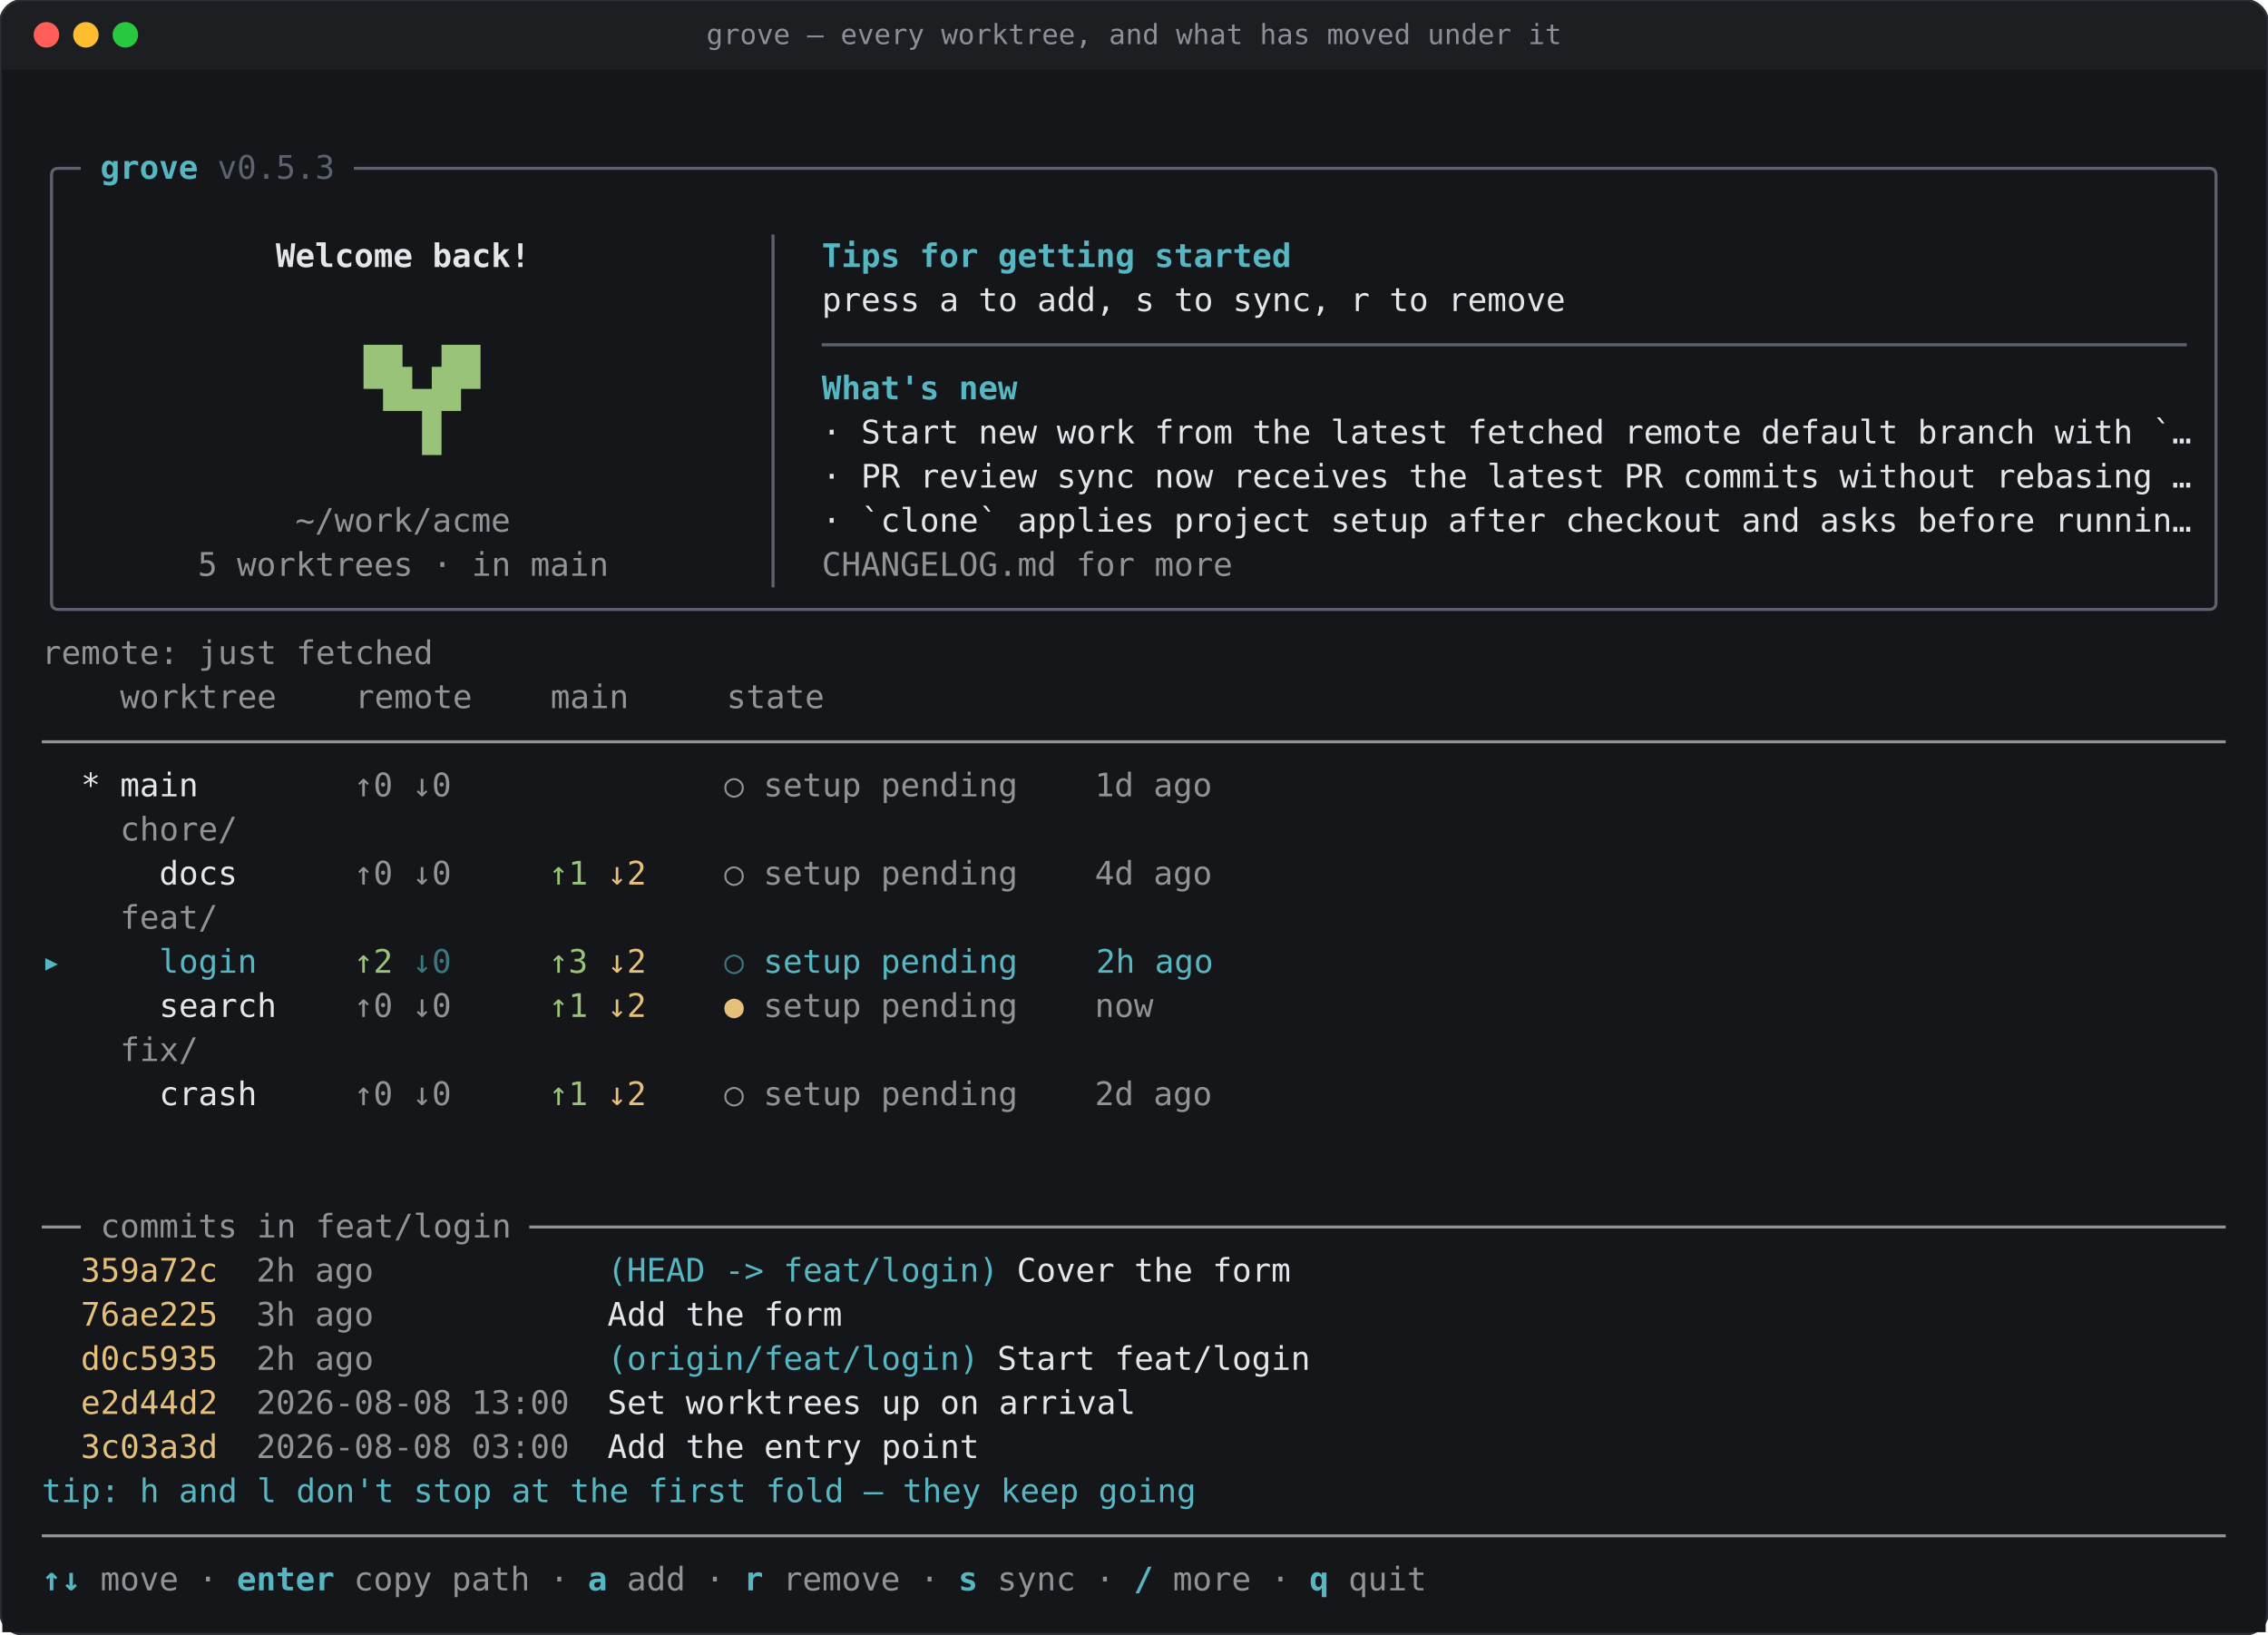
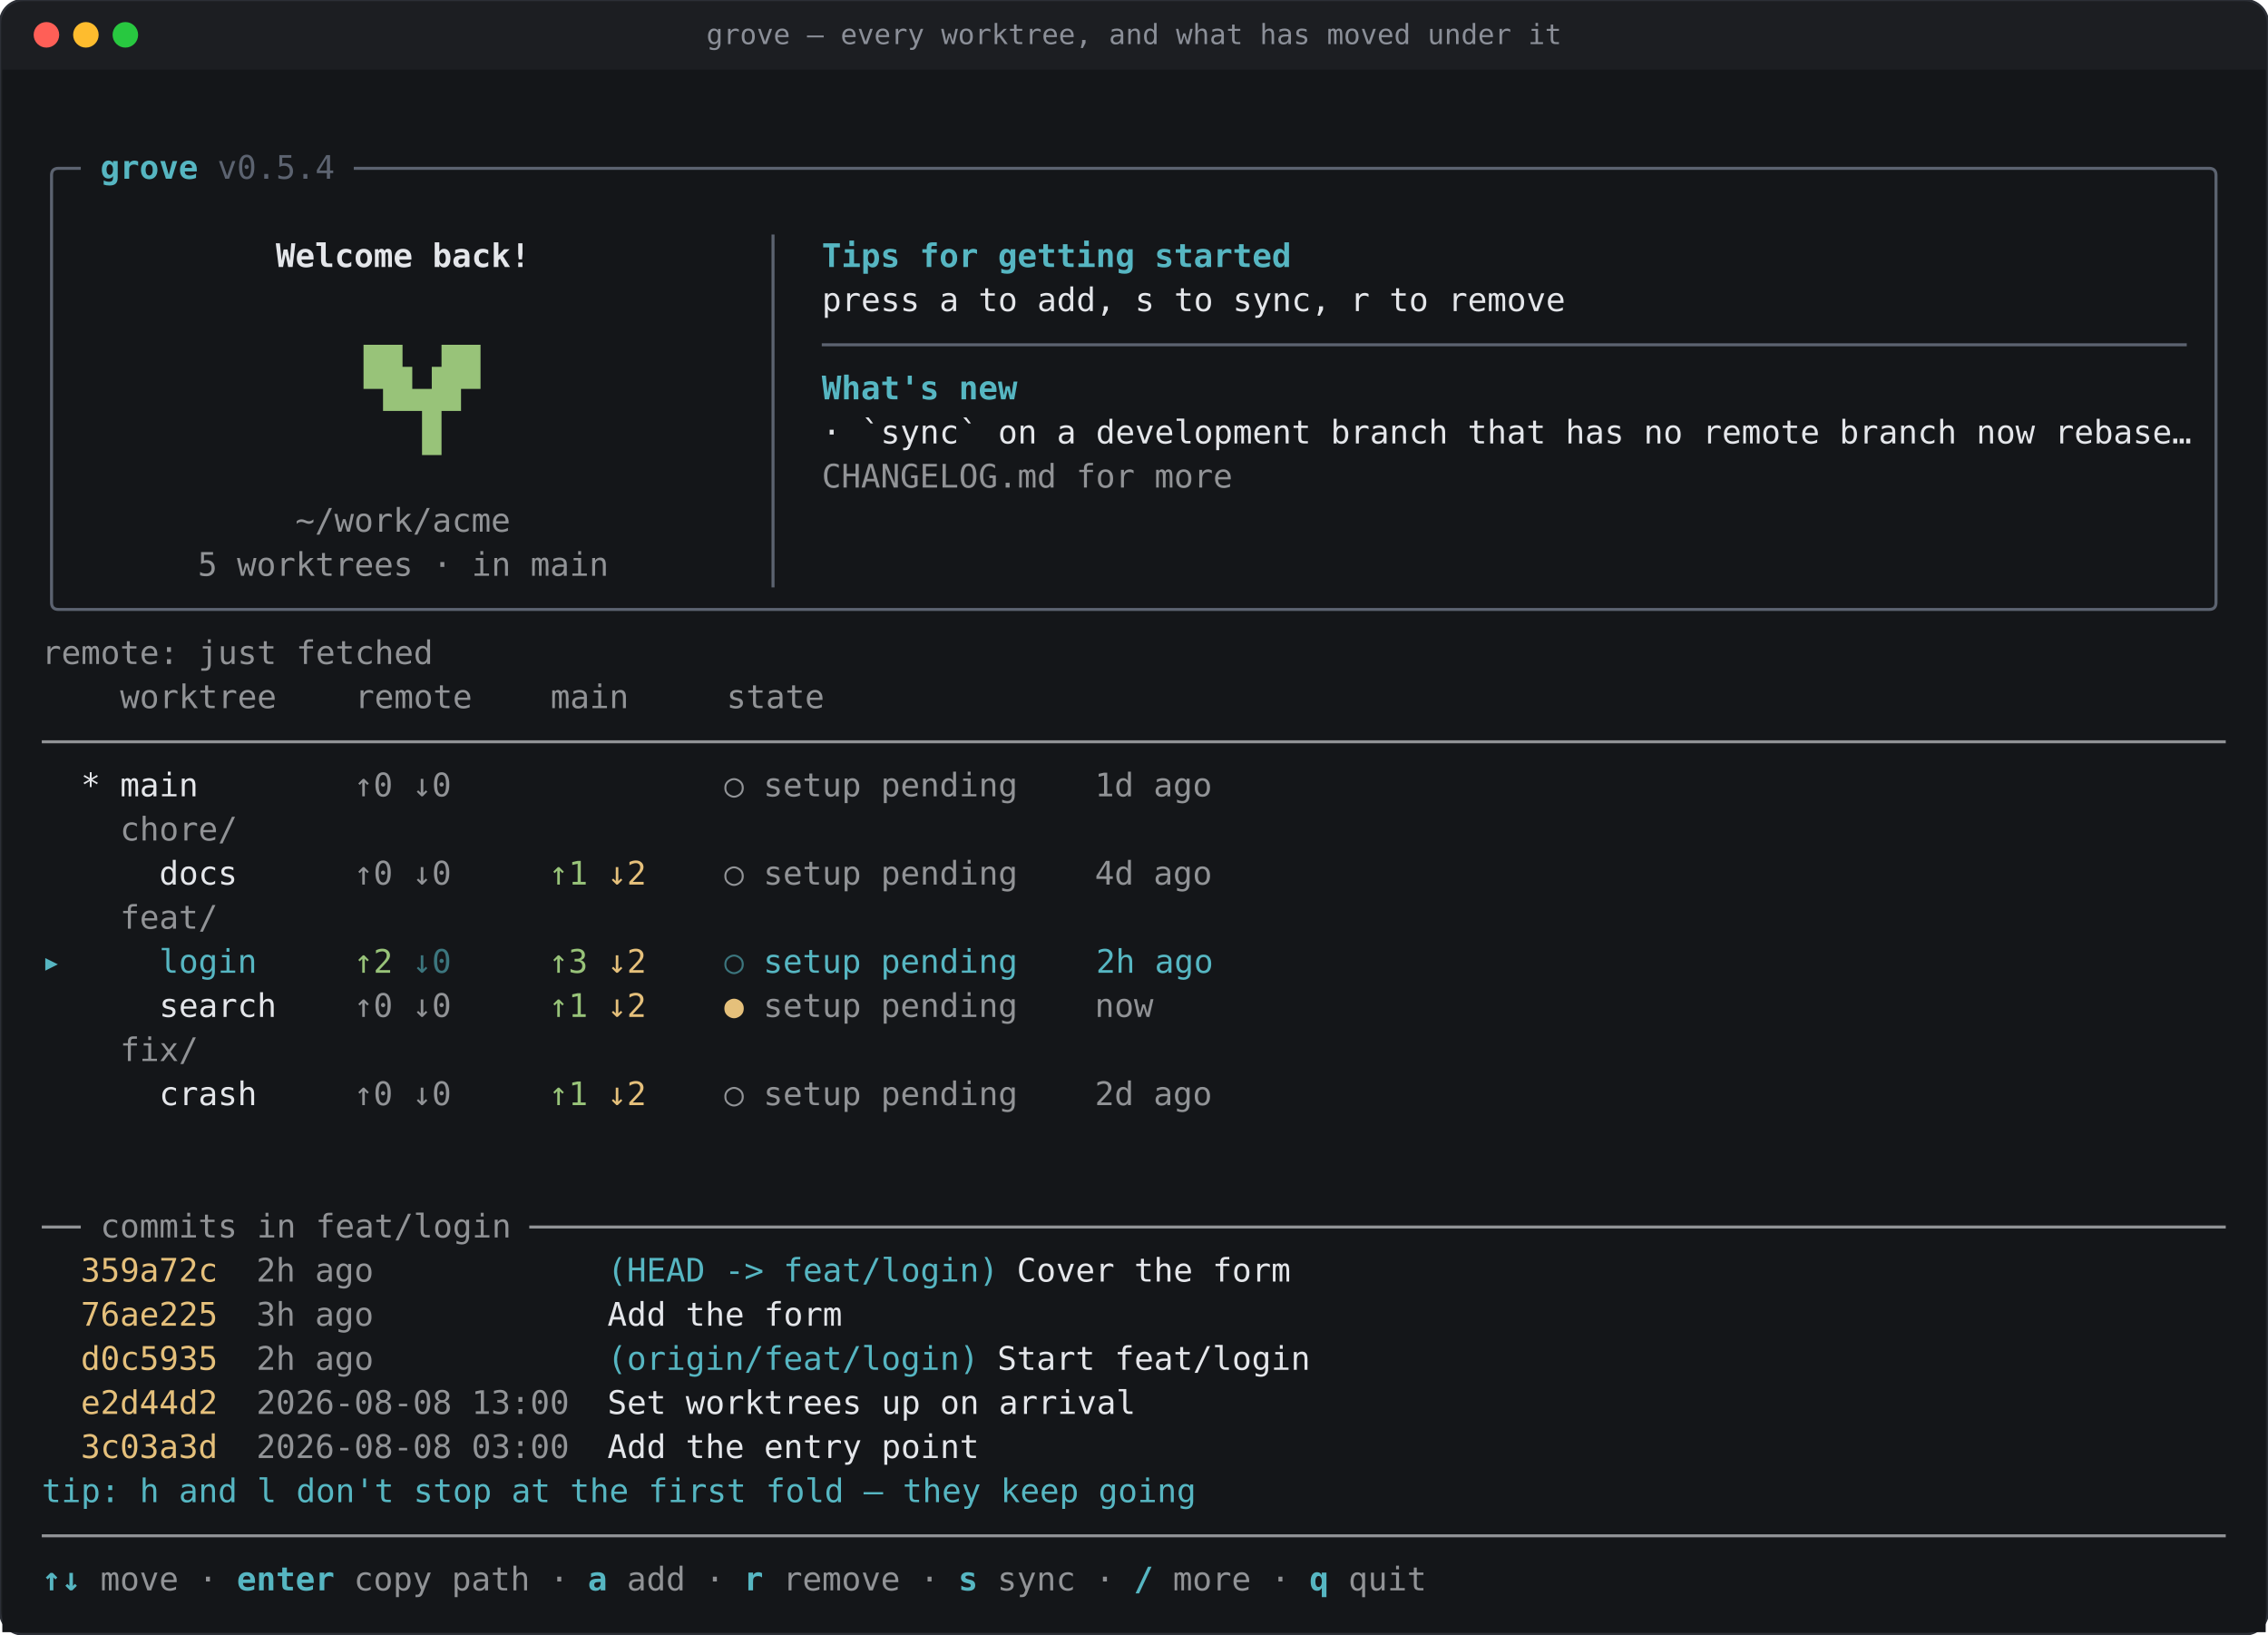
<svg xmlns="http://www.w3.org/2000/svg" width="977" height="704" viewBox="0 0 977 704" font-family="ui-monospace, SFMono-Regular, Menlo, Consolas, 'DejaVu Sans Mono', monospace" font-size="14">
  <rect width="977" height="704" rx="10" fill="#1c1e22" stroke="#2c2f36" />
  <rect x="1" y="30" width="975" height="673" fill="#141619" />
  <circle cx="20" cy="15" r="5.5" fill="#ff5f57" />
  <circle cx="37" cy="15" r="5.5" fill="#febc2e" />
  <circle cx="54" cy="15" r="5.5" fill="#28c840" />
  <text x="488.5" y="19" fill="#8b8f98" font-size="12" text-anchor="middle">grove — every worktree, and what has moved under it</text>
  <path fill="#98c379" opacity="1" d="M156.60 148.50h4.20v9.50h-4.20zM160.80 148.50h8.40v9.50h-8.40zM169.20 148.50h4.20v9.50h-4.20zM190.20 148.50h4.20v9.50h-4.20zM194.40 148.50h8.40v9.50h-8.40zM202.80 148.50h4.20v9.50h-4.20zM156.60 158.00h4.20v9.50h-4.20zM160.80 158.00h4.20v9.50h-4.20zM165.00 158.00h4.20v9.50h-4.20zM165.00 167.50h4.20v9.50h-4.20zM169.20 158.00h8.40v19.00h-8.40zM177.60 167.50h8.40v9.50h-8.40zM186.00 158.00h8.40v19.00h-8.40zM194.40 158.00h4.20v9.50h-4.20zM198.60 158.00h4.20v9.50h-4.20zM194.40 167.50h4.20v9.50h-4.20zM202.80 158.00h4.20v9.50h-4.20zM181.80 177.00h4.20v19.00h-4.20zM186.00 177.00h4.20v19.00h-4.20z" />
  <path fill="none" stroke="#5c6370" stroke-width="1.3" opacity="1" d="M22.20 82.00V75.50Q22.20 72.50 25.20 72.50H26.40M26.40 72.50H34.80M152.40 72.50H950.40M954.60 82.00V75.50Q954.60 72.50 951.60 72.50H950.40M22.20 82.00V101.00M954.60 82.00V101.00M22.20 101.00V120.00M333.00 101.00V120.00M954.60 101.00V120.00M22.20 120.00V139.00M333.00 120.00V139.00M954.60 120.00V139.00M22.20 139.00V158.00M333.00 139.00V158.00M354.00 148.50H942.00M954.60 139.00V158.00M22.20 158.00V177.00M333.00 158.00V177.00M954.60 158.00V177.00M22.20 177.00V196.00M333.00 177.00V196.00M954.60 177.00V196.00M22.20 196.00V215.00M333.00 196.00V215.00M954.60 196.00V215.00M22.20 215.00V234.00M333.00 215.00V234.00M954.60 215.00V234.00M22.20 234.00V253.00M333.00 234.00V253.00M954.60 234.00V253.00M22.20 253.00V259.50Q22.20 262.50 25.20 262.50H26.40M26.40 262.50H950.40M954.60 253.00V259.50Q954.60 262.50 951.60 262.50H950.40" />
  <path fill="none" stroke="#e4e6ea" stroke-width="1.3" opacity="0.6" d="M18.00 319.50H958.80M18.00 528.50H34.80M228.00 528.50H958.80M18.00 661.50H958.80" />
  <text x="43.2" y="77.0" fill="#56b6c2" font-weight="600" textLength="42.0" lengthAdjust="spacingAndGlyphs" xml:space="preserve">grove</text>
-   <text x="85.2" y="77.0" fill="#5c6370" textLength="67.2" lengthAdjust="spacingAndGlyphs" xml:space="preserve"> v0.5.3 </text>
+   <text x="85.2" y="77.0" fill="#5c6370" textLength="67.2" lengthAdjust="spacingAndGlyphs" xml:space="preserve"> v0.5.4 </text>
  <text x="118.8" y="115.0" fill="#e4e6ea" font-weight="600" textLength="109.2" lengthAdjust="spacingAndGlyphs" xml:space="preserve">Welcome back!</text>
  <text x="354.0" y="115.0" fill="#56b6c2" font-weight="600" textLength="201.6" lengthAdjust="spacingAndGlyphs" xml:space="preserve">Tips for getting started</text>
  <text x="337.2" y="134.0" fill="#e4e6ea" textLength="613.2" lengthAdjust="spacingAndGlyphs" xml:space="preserve">  press a to add, s to sync, r to remove                                 </text>
  <text x="354.0" y="172.0" fill="#56b6c2" font-weight="600" textLength="84.0" lengthAdjust="spacingAndGlyphs" xml:space="preserve">What's new</text>
-   <text x="337.2" y="191.0" fill="#e4e6ea" textLength="613.2" lengthAdjust="spacingAndGlyphs" xml:space="preserve">  · Start new work from the latest fetched remote default branch with `… </text>
-   <text x="337.2" y="210.0" fill="#e4e6ea" textLength="613.2" lengthAdjust="spacingAndGlyphs" xml:space="preserve">  · PR review sync now receives the latest PR commits without rebasing … </text>
+   <text x="337.2" y="191.0" fill="#e4e6ea" textLength="613.2" lengthAdjust="spacingAndGlyphs" xml:space="preserve">  · `sync` on a development branch that has no remote branch now rebase… </text>
+   <text x="354.0" y="210.0" fill="#e4e6ea" opacity="0.6" textLength="176.4" lengthAdjust="spacingAndGlyphs" xml:space="preserve">CHANGELOG.md for more</text>
  <text x="127.2" y="229.0" fill="#e4e6ea" opacity="0.6" textLength="92.4" lengthAdjust="spacingAndGlyphs" xml:space="preserve">~/work/acme</text>
-   <text x="337.2" y="229.0" fill="#e4e6ea" textLength="613.2" lengthAdjust="spacingAndGlyphs" xml:space="preserve">  · `clone` applies project setup after checkout and asks before runnin… </text>
  <text x="85.2" y="248.0" fill="#e4e6ea" opacity="0.6" textLength="176.4" lengthAdjust="spacingAndGlyphs" xml:space="preserve">5 worktrees · in main</text>
-   <text x="354.0" y="248.0" fill="#e4e6ea" opacity="0.6" textLength="176.4" lengthAdjust="spacingAndGlyphs" xml:space="preserve">CHANGELOG.md for more</text>
  <text x="18.0" y="286.0" fill="#e4e6ea" opacity="0.6" textLength="168.0" lengthAdjust="spacingAndGlyphs" xml:space="preserve">remote: just fetched</text>
  <text x="18.0" y="305.0" fill="#e4e6ea" opacity="0.6" textLength="336.0" lengthAdjust="spacingAndGlyphs" xml:space="preserve">    worktree    remote    main     state</text>
  <text x="18.0" y="343.0" fill="#e4e6ea" textLength="134.4" lengthAdjust="spacingAndGlyphs" xml:space="preserve">  * main        </text>
  <text x="152.4" y="343.0" fill="#e4e6ea" opacity="0.6" textLength="16.8" lengthAdjust="spacingAndGlyphs" xml:space="preserve">↑0</text>
  <text x="177.6" y="343.0" fill="#e4e6ea" opacity="0.6" textLength="16.8" lengthAdjust="spacingAndGlyphs" xml:space="preserve">↓0</text>
  <text x="312.0" y="343.0" fill="#e4e6ea" opacity="0.6" textLength="126.0" lengthAdjust="spacingAndGlyphs" xml:space="preserve">○ setup pending</text>
  <text x="471.6" y="343.0" fill="#e4e6ea" opacity="0.6" textLength="50.4" lengthAdjust="spacingAndGlyphs" xml:space="preserve">1d ago</text>
  <text x="18.0" y="362.0" fill="#e4e6ea" opacity="0.6" textLength="84.0" lengthAdjust="spacingAndGlyphs" xml:space="preserve">    chore/</text>
  <text x="18.0" y="381.0" fill="#e4e6ea" textLength="134.4" lengthAdjust="spacingAndGlyphs" xml:space="preserve">      docs      </text>
  <text x="152.4" y="381.0" fill="#e4e6ea" opacity="0.6" textLength="16.8" lengthAdjust="spacingAndGlyphs" xml:space="preserve">↑0</text>
  <text x="177.6" y="381.0" fill="#e4e6ea" opacity="0.6" textLength="16.8" lengthAdjust="spacingAndGlyphs" xml:space="preserve">↓0</text>
  <text x="236.4" y="381.0" fill="#98c379" textLength="16.8" lengthAdjust="spacingAndGlyphs" xml:space="preserve">↑1</text>
  <text x="261.6" y="381.0" fill="#e5c07b" textLength="16.8" lengthAdjust="spacingAndGlyphs" xml:space="preserve">↓2</text>
  <text x="312.0" y="381.0" fill="#e4e6ea" opacity="0.6" textLength="126.0" lengthAdjust="spacingAndGlyphs" xml:space="preserve">○ setup pending</text>
  <text x="471.6" y="381.0" fill="#e4e6ea" opacity="0.6" textLength="50.4" lengthAdjust="spacingAndGlyphs" xml:space="preserve">4d ago</text>
  <text x="18.0" y="400.0" fill="#e4e6ea" opacity="0.6" textLength="75.6" lengthAdjust="spacingAndGlyphs" xml:space="preserve">    feat/</text>
  <text x="18.0" y="419.0" fill="#56b6c2" textLength="134.4" lengthAdjust="spacingAndGlyphs" xml:space="preserve">▸     login     </text>
  <text x="152.4" y="419.0" fill="#98c379" textLength="16.8" lengthAdjust="spacingAndGlyphs" xml:space="preserve">↑2</text>
  <text x="177.6" y="419.0" fill="#56b6c2" opacity="0.6" textLength="16.8" lengthAdjust="spacingAndGlyphs" xml:space="preserve">↓0</text>
  <text x="236.4" y="419.0" fill="#98c379" textLength="16.8" lengthAdjust="spacingAndGlyphs" xml:space="preserve">↑3</text>
  <text x="261.6" y="419.0" fill="#e5c07b" textLength="16.8" lengthAdjust="spacingAndGlyphs" xml:space="preserve">↓2</text>
  <text x="312.0" y="419.0" fill="#56b6c2" opacity="0.6" textLength="8.4" lengthAdjust="spacingAndGlyphs" xml:space="preserve">○</text>
  <text x="320.4" y="419.0" fill="#56b6c2" textLength="201.6" lengthAdjust="spacingAndGlyphs" xml:space="preserve"> setup pending    2h ago</text>
  <text x="18.0" y="438.0" fill="#e4e6ea" textLength="134.4" lengthAdjust="spacingAndGlyphs" xml:space="preserve">      search    </text>
  <text x="152.4" y="438.0" fill="#e4e6ea" opacity="0.6" textLength="16.8" lengthAdjust="spacingAndGlyphs" xml:space="preserve">↑0</text>
  <text x="177.6" y="438.0" fill="#e4e6ea" opacity="0.6" textLength="16.8" lengthAdjust="spacingAndGlyphs" xml:space="preserve">↓0</text>
  <text x="236.4" y="438.0" fill="#98c379" textLength="16.8" lengthAdjust="spacingAndGlyphs" xml:space="preserve">↑1</text>
  <text x="261.6" y="438.0" fill="#e5c07b" textLength="16.8" lengthAdjust="spacingAndGlyphs" xml:space="preserve">↓2</text>
  <text x="312.0" y="438.0" fill="#e5c07b" textLength="8.4" lengthAdjust="spacingAndGlyphs" xml:space="preserve">●</text>
  <text x="320.4" y="438.0" fill="#e4e6ea" opacity="0.6" textLength="117.6" lengthAdjust="spacingAndGlyphs" xml:space="preserve"> setup pending</text>
  <text x="471.6" y="438.0" fill="#e4e6ea" opacity="0.6" textLength="50.4" lengthAdjust="spacingAndGlyphs" xml:space="preserve">now   </text>
  <text x="18.0" y="457.0" fill="#e4e6ea" opacity="0.6" textLength="67.2" lengthAdjust="spacingAndGlyphs" xml:space="preserve">    fix/</text>
  <text x="18.0" y="476.0" fill="#e4e6ea" textLength="134.4" lengthAdjust="spacingAndGlyphs" xml:space="preserve">      crash     </text>
  <text x="152.4" y="476.0" fill="#e4e6ea" opacity="0.6" textLength="16.8" lengthAdjust="spacingAndGlyphs" xml:space="preserve">↑0</text>
  <text x="177.6" y="476.0" fill="#e4e6ea" opacity="0.6" textLength="16.8" lengthAdjust="spacingAndGlyphs" xml:space="preserve">↓0</text>
  <text x="236.4" y="476.0" fill="#98c379" textLength="16.8" lengthAdjust="spacingAndGlyphs" xml:space="preserve">↑1</text>
  <text x="261.6" y="476.0" fill="#e5c07b" textLength="16.8" lengthAdjust="spacingAndGlyphs" xml:space="preserve">↓2</text>
  <text x="312.0" y="476.0" fill="#e4e6ea" opacity="0.6" textLength="126.0" lengthAdjust="spacingAndGlyphs" xml:space="preserve">○ setup pending</text>
  <text x="471.6" y="476.0" fill="#e4e6ea" opacity="0.6" textLength="50.4" lengthAdjust="spacingAndGlyphs" xml:space="preserve">2d ago</text>
  <text x="34.8" y="533.0" fill="#e4e6ea" opacity="0.6" textLength="193.2" lengthAdjust="spacingAndGlyphs" xml:space="preserve"> commits in feat/login </text>
  <text x="34.8" y="552.0" fill="#e5c07b" textLength="58.8" lengthAdjust="spacingAndGlyphs" xml:space="preserve">359a72c</text>
  <text x="110.4" y="552.0" fill="#e4e6ea" opacity="0.6" textLength="134.4" lengthAdjust="spacingAndGlyphs" xml:space="preserve">2h ago          </text>
  <text x="261.6" y="552.0" fill="#56b6c2" textLength="176.4" lengthAdjust="spacingAndGlyphs" xml:space="preserve">(HEAD -&gt; feat/login) </text>
  <text x="438.0" y="552.0" fill="#e4e6ea" textLength="117.6" lengthAdjust="spacingAndGlyphs" xml:space="preserve">Cover the form</text>
  <text x="34.8" y="571.0" fill="#e5c07b" textLength="58.8" lengthAdjust="spacingAndGlyphs" xml:space="preserve">76ae225</text>
  <text x="110.4" y="571.0" fill="#e4e6ea" opacity="0.6" textLength="134.4" lengthAdjust="spacingAndGlyphs" xml:space="preserve">3h ago          </text>
  <text x="244.8" y="571.0" fill="#e4e6ea" textLength="117.6" lengthAdjust="spacingAndGlyphs" xml:space="preserve">  Add the form</text>
  <text x="34.8" y="590.0" fill="#e5c07b" textLength="58.8" lengthAdjust="spacingAndGlyphs" xml:space="preserve">d0c5935</text>
  <text x="110.4" y="590.0" fill="#e4e6ea" opacity="0.6" textLength="134.4" lengthAdjust="spacingAndGlyphs" xml:space="preserve">2h ago          </text>
  <text x="261.6" y="590.0" fill="#56b6c2" textLength="168.0" lengthAdjust="spacingAndGlyphs" xml:space="preserve">(origin/feat/login) </text>
  <text x="429.6" y="590.0" fill="#e4e6ea" textLength="134.4" lengthAdjust="spacingAndGlyphs" xml:space="preserve">Start feat/login</text>
  <text x="34.8" y="609.0" fill="#e5c07b" textLength="58.8" lengthAdjust="spacingAndGlyphs" xml:space="preserve">e2d44d2</text>
  <text x="110.4" y="609.0" fill="#e4e6ea" opacity="0.6" textLength="134.4" lengthAdjust="spacingAndGlyphs" xml:space="preserve">2026-08-08 13:00</text>
  <text x="244.8" y="609.0" fill="#e4e6ea" textLength="243.6" lengthAdjust="spacingAndGlyphs" xml:space="preserve">  Set worktrees up on arrival</text>
  <text x="34.8" y="628.0" fill="#e5c07b" textLength="58.8" lengthAdjust="spacingAndGlyphs" xml:space="preserve">3c03a3d</text>
  <text x="110.4" y="628.0" fill="#e4e6ea" opacity="0.6" textLength="134.4" lengthAdjust="spacingAndGlyphs" xml:space="preserve">2026-08-08 03:00</text>
  <text x="244.8" y="628.0" fill="#e4e6ea" textLength="176.4" lengthAdjust="spacingAndGlyphs" xml:space="preserve">  Add the entry point</text>
  <text x="18.0" y="647.0" fill="#56b6c2" textLength="495.6" lengthAdjust="spacingAndGlyphs" xml:space="preserve">tip: h and l don't stop at the first fold — they keep going</text>
  <text x="18.0" y="685.0" fill="#56b6c2" font-weight="600" textLength="16.8" lengthAdjust="spacingAndGlyphs" xml:space="preserve">↑↓</text>
  <text x="34.8" y="685.0" fill="#e4e6ea" opacity="0.6" textLength="67.2" lengthAdjust="spacingAndGlyphs" xml:space="preserve"> move · </text>
  <text x="102.0" y="685.0" fill="#56b6c2" font-weight="600" textLength="42.0" lengthAdjust="spacingAndGlyphs" xml:space="preserve">enter</text>
  <text x="144.0" y="685.0" fill="#e4e6ea" opacity="0.6" textLength="109.2" lengthAdjust="spacingAndGlyphs" xml:space="preserve"> copy path · </text>
  <text x="253.2" y="685.0" fill="#56b6c2" font-weight="600" textLength="8.4" lengthAdjust="spacingAndGlyphs" xml:space="preserve">a</text>
  <text x="261.6" y="685.0" fill="#e4e6ea" opacity="0.6" textLength="58.8" lengthAdjust="spacingAndGlyphs" xml:space="preserve"> add · </text>
  <text x="320.4" y="685.0" fill="#56b6c2" font-weight="600" textLength="8.4" lengthAdjust="spacingAndGlyphs" xml:space="preserve">r</text>
  <text x="328.8" y="685.0" fill="#e4e6ea" opacity="0.6" textLength="84.0" lengthAdjust="spacingAndGlyphs" xml:space="preserve"> remove · </text>
  <text x="412.8" y="685.0" fill="#56b6c2" font-weight="600" textLength="8.4" lengthAdjust="spacingAndGlyphs" xml:space="preserve">s</text>
  <text x="421.2" y="685.0" fill="#e4e6ea" opacity="0.6" textLength="67.2" lengthAdjust="spacingAndGlyphs" xml:space="preserve"> sync · </text>
  <text x="488.4" y="685.0" fill="#56b6c2" font-weight="600" textLength="8.4" lengthAdjust="spacingAndGlyphs" xml:space="preserve">/</text>
  <text x="496.8" y="685.0" fill="#e4e6ea" opacity="0.6" textLength="67.2" lengthAdjust="spacingAndGlyphs" xml:space="preserve"> more · </text>
  <text x="564.0" y="685.0" fill="#56b6c2" font-weight="600" textLength="8.4" lengthAdjust="spacingAndGlyphs" xml:space="preserve">q</text>
  <text x="572.4" y="685.0" fill="#e4e6ea" opacity="0.6" textLength="42.0" lengthAdjust="spacingAndGlyphs" xml:space="preserve"> quit</text>
</svg>
